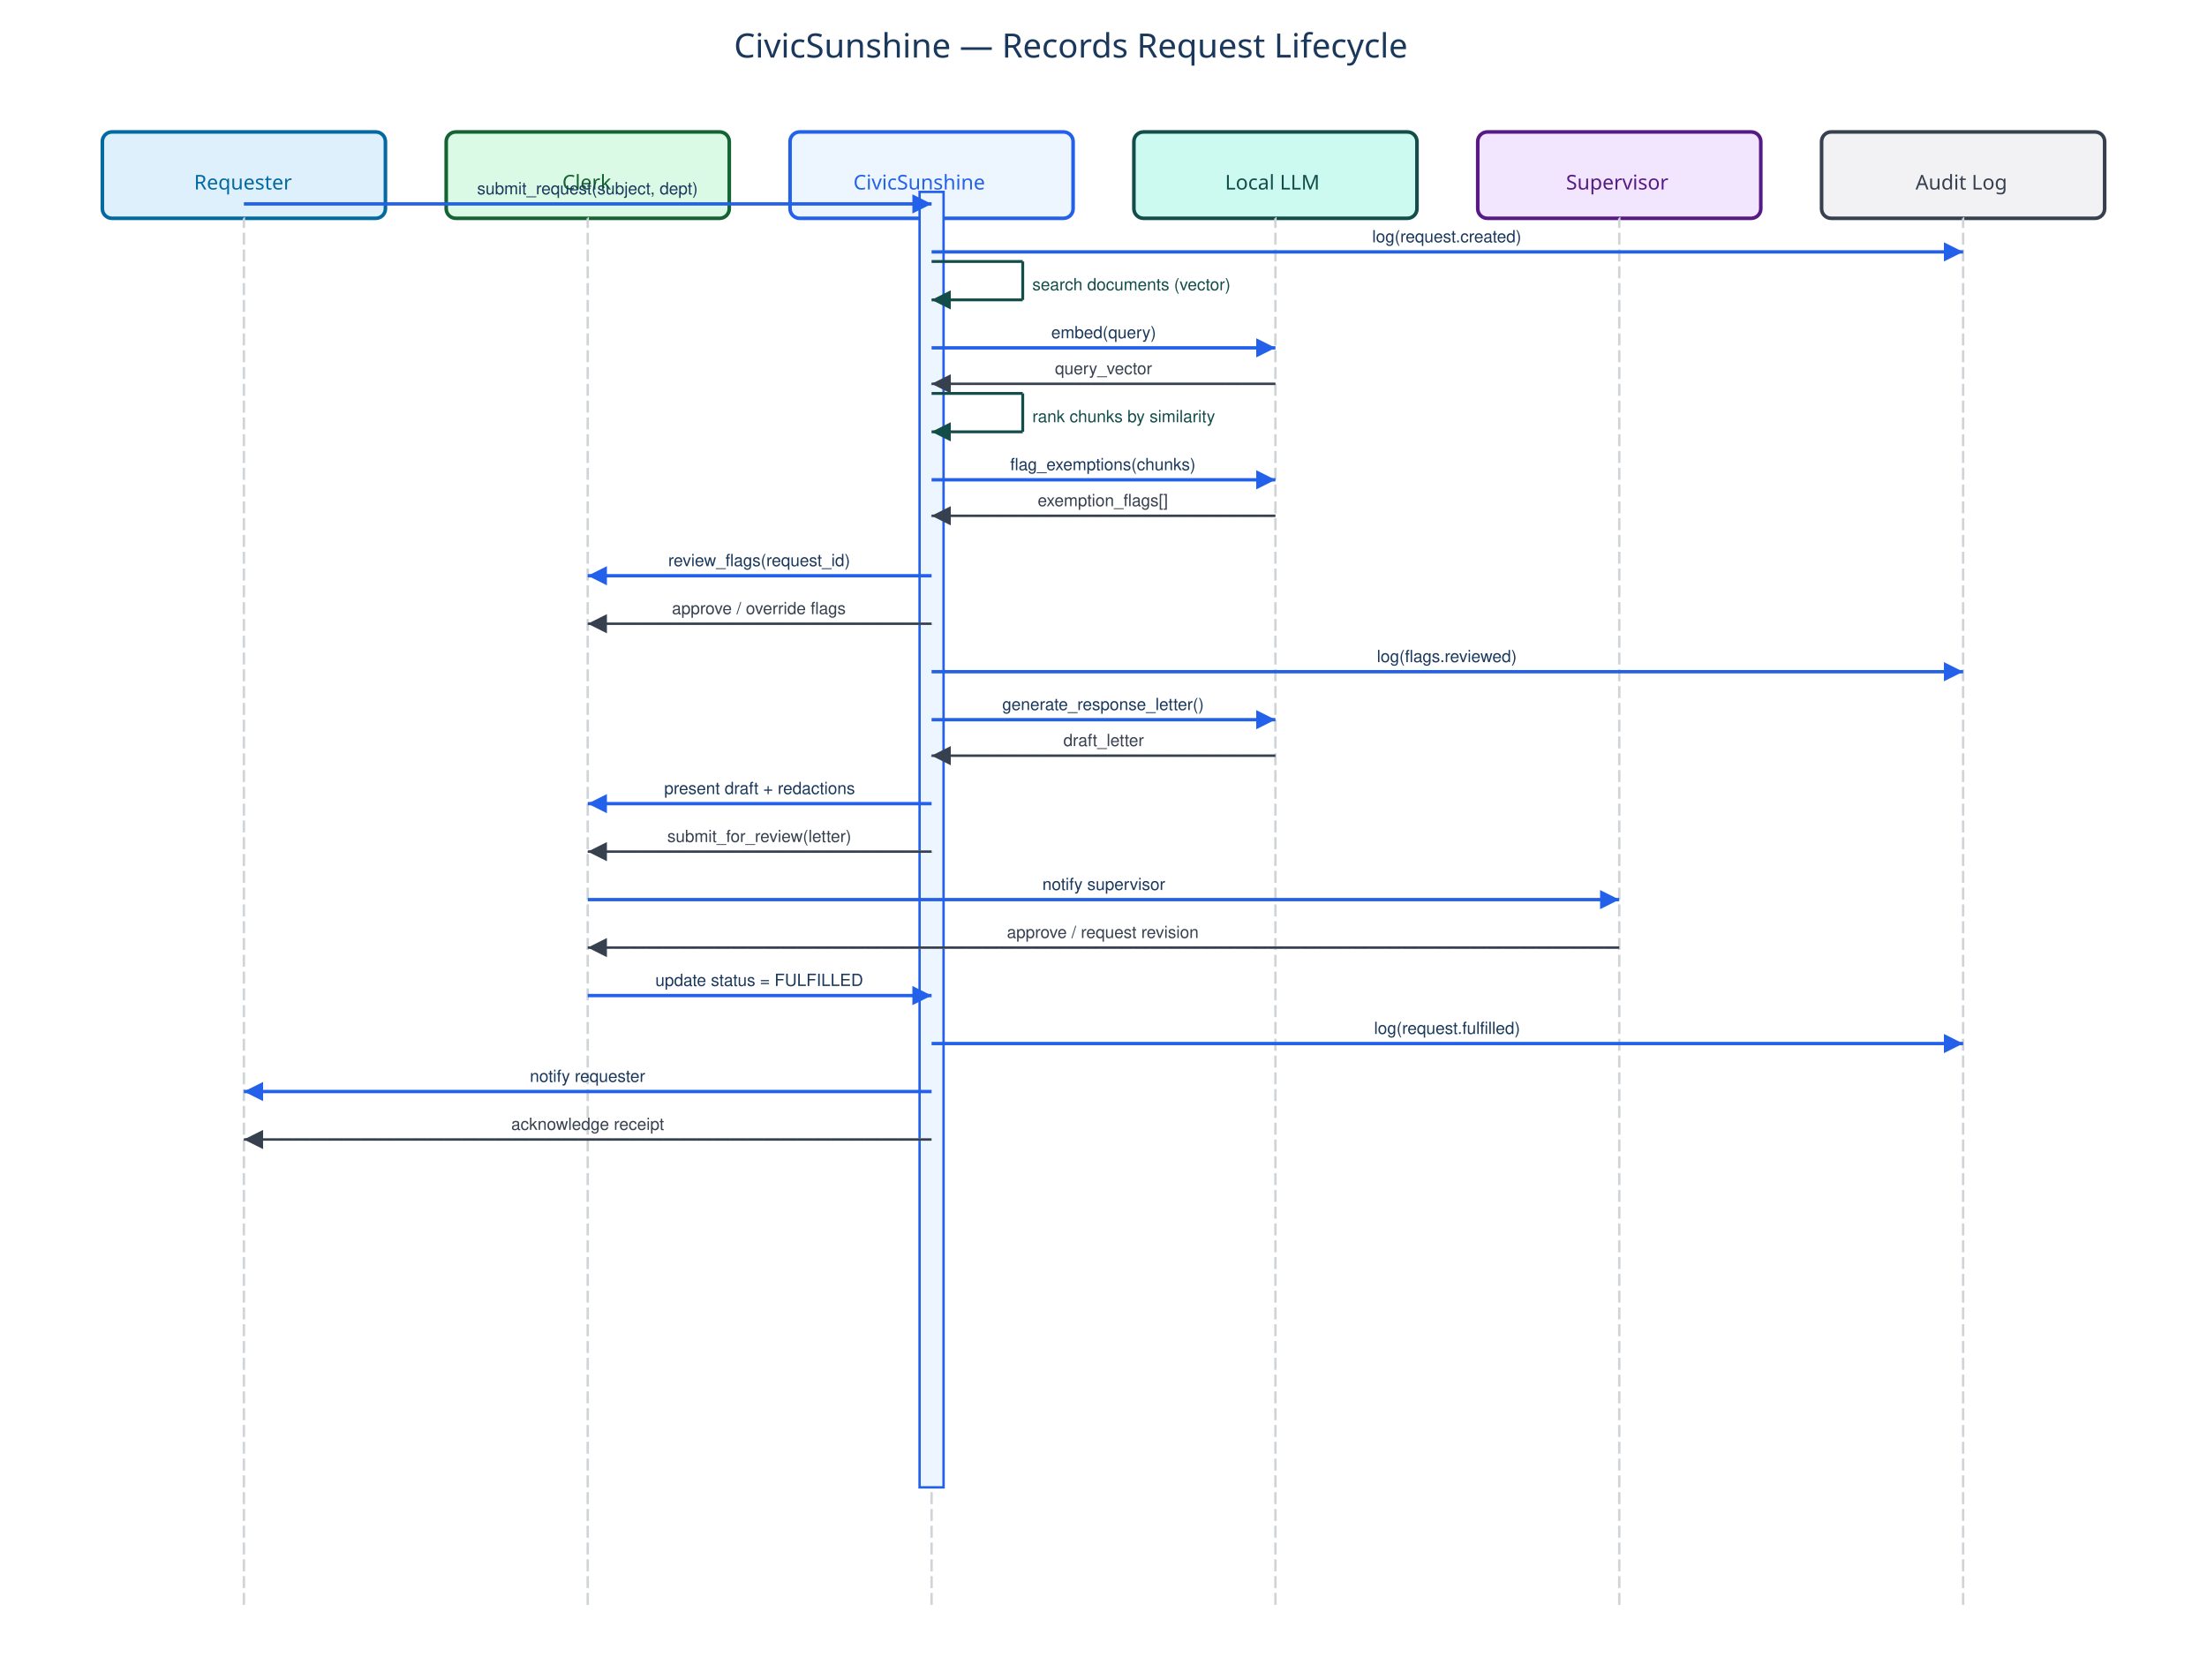
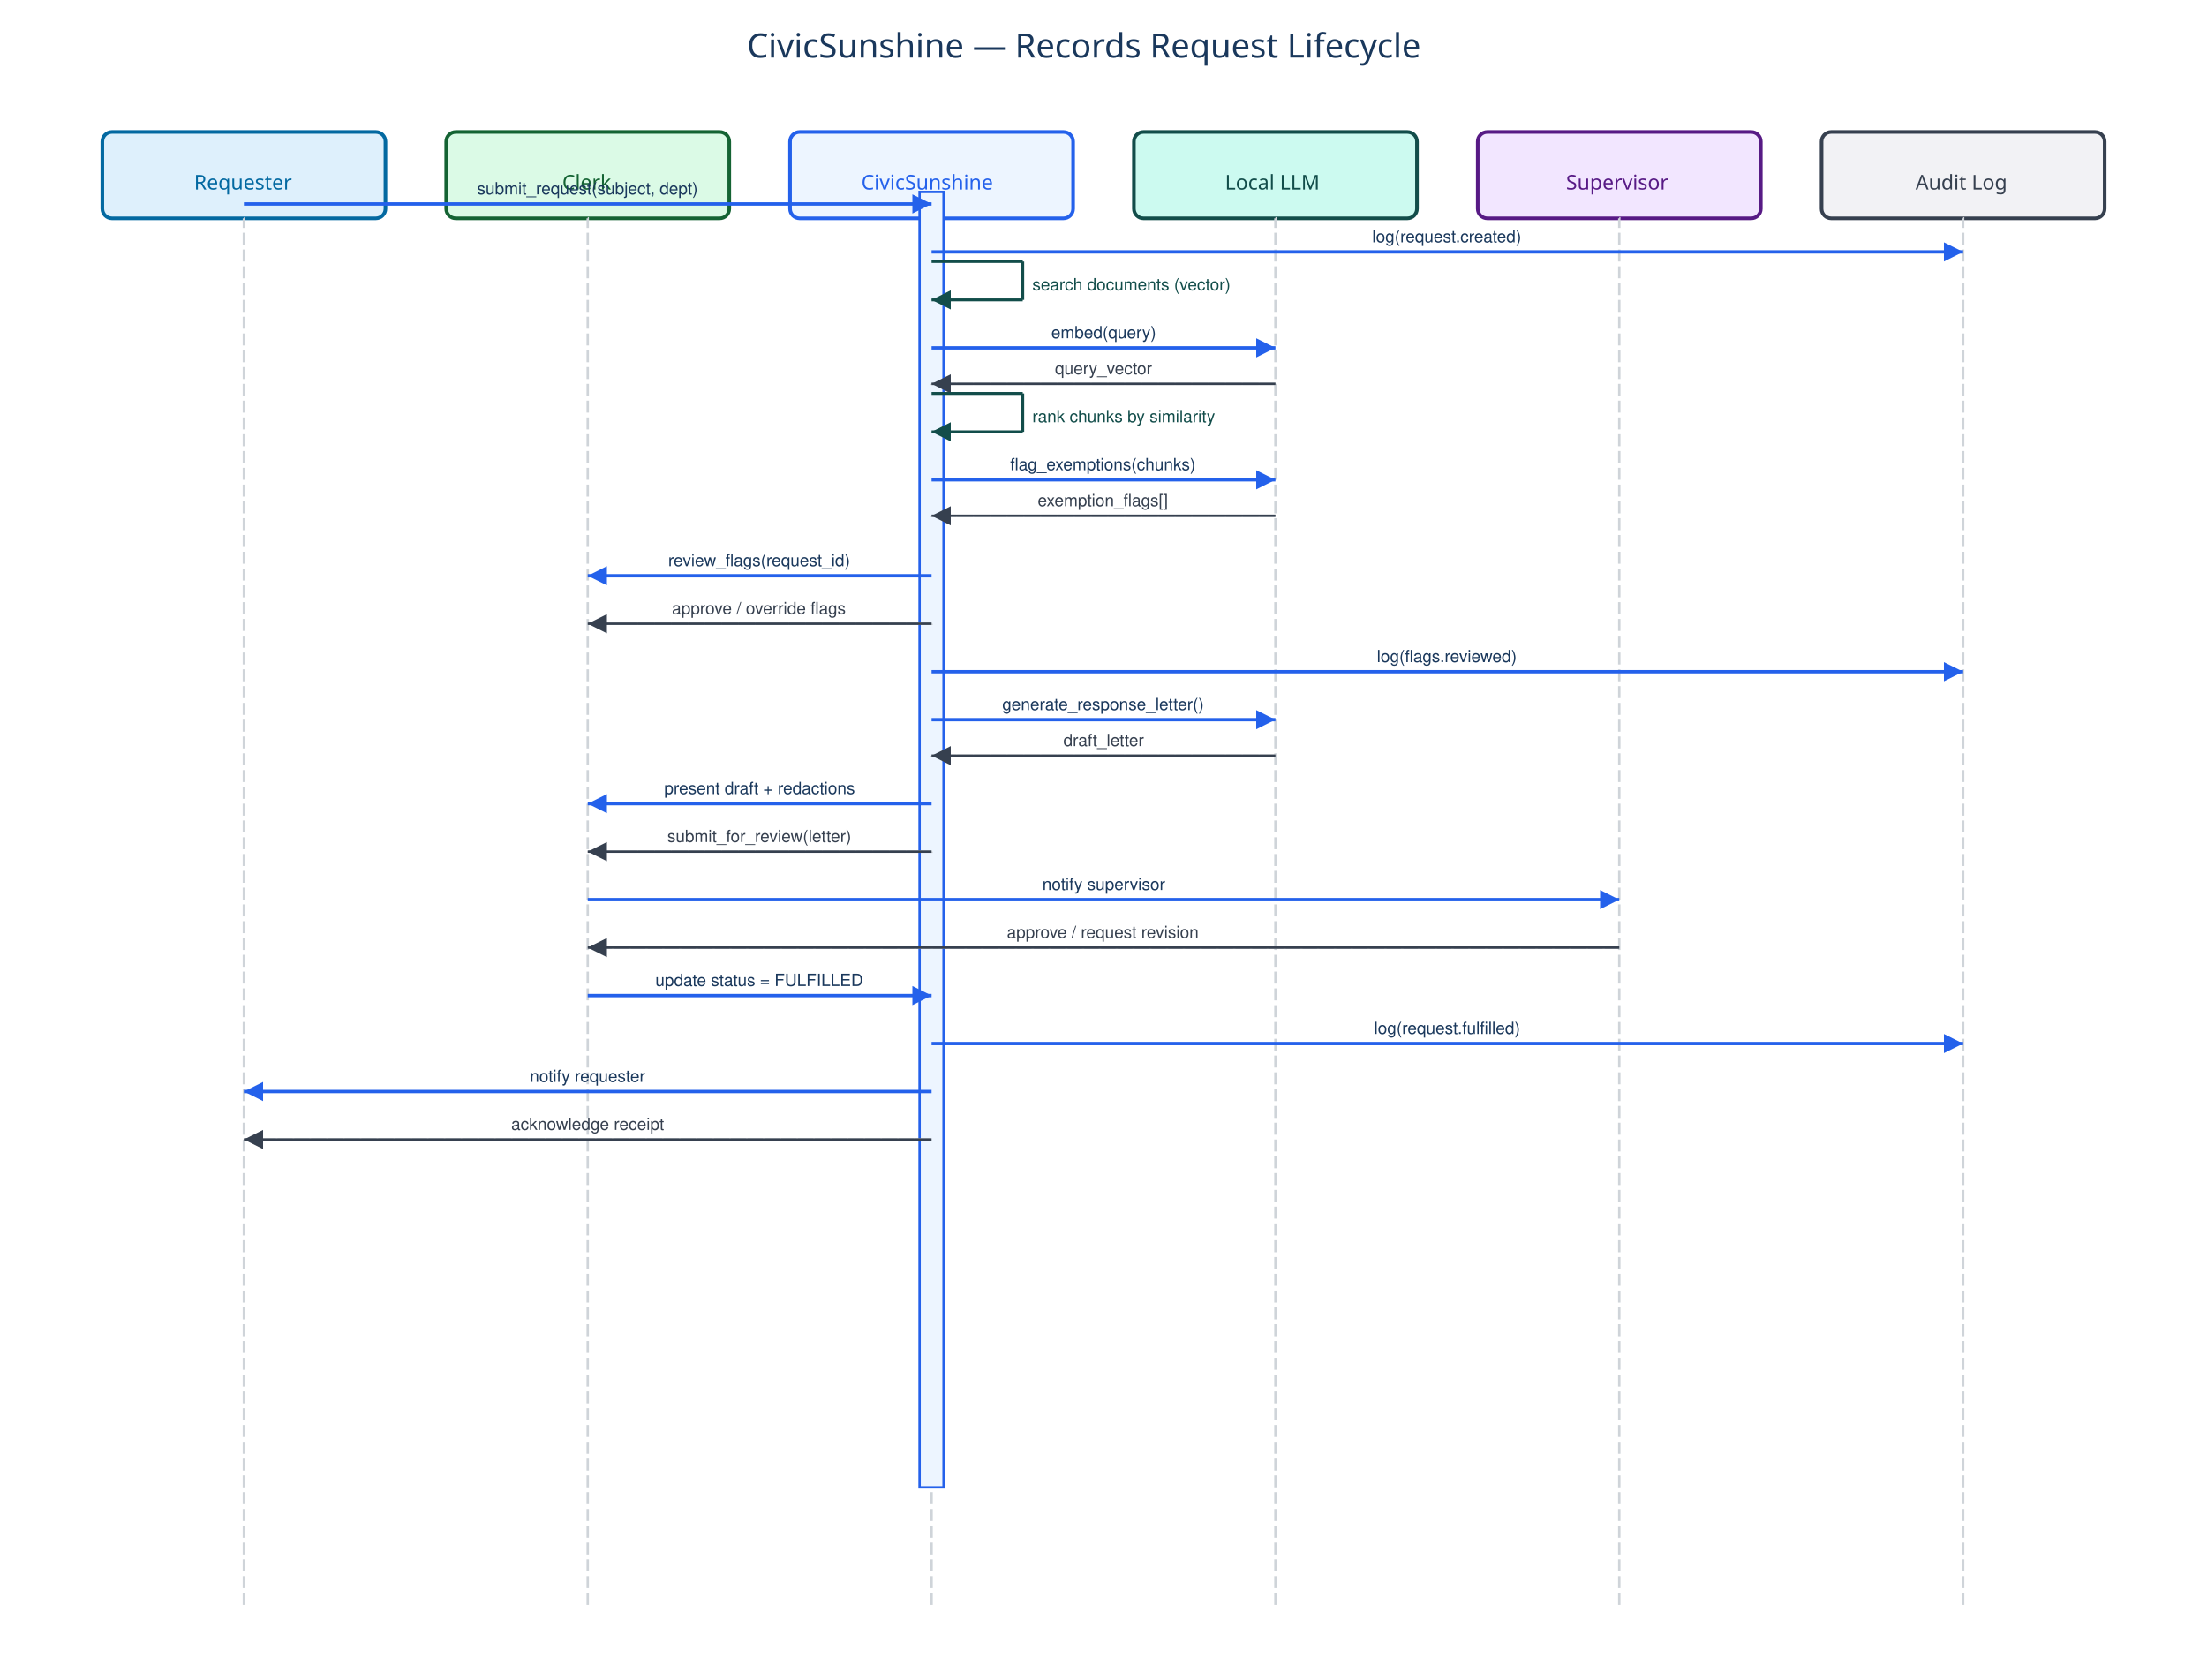
<svg xmlns="http://www.w3.org/2000/svg" width="920" height="700" preserveAspectRatio="xMinYMin meet" viewBox="0 0 920 700" version="1.0" fill-rule="evenodd">
  <clipPath id="clip">
    <rect x="0" y="0" width="920" height="700" />
  </clipPath>
  <g id="group" transform="scale(1,-1) translate(0,-700)" style="clip-path: url(#clip)">
    <g transform="">
      <rect x="0" y="0" width="920" height="700" style="stroke: none; stroke-linecap: butt; stroke-width: 1; fill: rgb(100%,100%,100%); fill-rule: evenodd;" />
-       <text x="305.951" y="676" style="font-family: Helvetica-Bold; font-size: 14px;fill: rgb(10%,22%,36%); stroke:none;" transform="translate(0,1352) scale(1,-1)">CivicSunshine — Records Request Lifecycle</text>
+       <text x="311.397" y="676" style="font-family: Helvetica-Bold; font-size: 14px;fill: rgb(10%,22%,36%); stroke:none;" transform="translate(0,1352) scale(1,-1)">CivicSunshine — Records Request Lifecycle</text>
      <rect x="42.667" y="609" width="118" height="36" rx="4" ry="4" style="stroke: rgb(1%,41%,63%); stroke-linecap: butt; stroke-width: 1.5; fill: rgb(87%,94%,99%); fill-rule: evenodd;" />
      <text x="80.884" y="621" style="font-family: Helvetica-Bold; font-size: 8.5px;fill: rgb(1%,41%,63%); stroke:none;" transform="translate(0,1242) scale(1,-1)">Requester</text>
      <rect x="186.0" y="609" width="118.0" height="36" rx="4" ry="4" style="stroke: rgb(8%,39%,20%); stroke-linecap: butt; stroke-width: 1.5; fill: rgb(86%,98%,90%); fill-rule: evenodd;" />
      <text x="234.371" y="621" style="font-family: Helvetica-Bold; font-size: 8.5px;fill: rgb(8%,39%,20%); stroke:none;" transform="translate(0,1242) scale(1,-1)">Clerk</text>
      <rect x="329.333" y="609" width="118.0" height="36" rx="4" ry="4" style="stroke: rgb(14%,38%,92%); stroke-linecap: butt; stroke-width: 1.5; fill: rgb(93%,96%,100%); fill-rule: evenodd;" />
-       <text x="355.74" y="621" style="font-family: Helvetica-Bold; font-size: 8.5px;fill: rgb(14%,38%,92%); stroke:none;" transform="translate(0,1242) scale(1,-1)">CivicSunshine</text>
+       <text x="359.047" y="621" style="font-family: Helvetica-Bold; font-size: 8.5px;fill: rgb(14%,38%,92%); stroke:none;" transform="translate(0,1242) scale(1,-1)">CivicSunshine</text>
      <rect x="472.667" y="609" width="118.0" height="36" rx="4" ry="4" style="stroke: rgb(7%,30%,29%); stroke-linecap: butt; stroke-width: 1.5; fill: rgb(80%,98%,94%); fill-rule: evenodd;" />
      <text x="510.65" y="621" style="font-family: Helvetica-Bold; font-size: 8.5px;fill: rgb(7%,30%,29%); stroke:none;" transform="translate(0,1242) scale(1,-1)">Local LLM</text>
      <rect x="616.0" y="609" width="118.0" height="36" rx="4" ry="4" style="stroke: rgb(34%,10%,52%); stroke-linecap: butt; stroke-width: 1.5; fill: rgb(95%,90%,100%); fill-rule: evenodd;" />
      <text x="652.798" y="621" style="font-family: Helvetica-Bold; font-size: 8.5px;fill: rgb(34%,10%,52%); stroke:none;" transform="translate(0,1242) scale(1,-1)">Supervisor</text>
      <rect x="759.333" y="609" width="118.0" height="36" rx="4" ry="4" style="stroke: rgb(21%,25%,31%); stroke-linecap: butt; stroke-width: 1.5; fill: rgb(95%,95%,96%); fill-rule: evenodd;" />
      <text x="798.503" y="621" style="font-family: Helvetica-Bold; font-size: 8.5px;fill: rgb(21%,25%,31%); stroke:none;" transform="translate(0,1242) scale(1,-1)">Audit Log</text>
      <path d="M 101.667,609 L 101.667,30 Z" style="stroke: rgb(81%,83%,85%); stroke-linecap: butt; stroke-width: 1; stroke-dasharray: 4, 3;" />
      <path d="M 245,609 L 245,30 Z" style="stroke: rgb(81%,83%,85%); stroke-linecap: butt; stroke-width: 1; stroke-dasharray: 4, 3;" />
      <path d="M 388.333,609 L 388.333,30 Z" style="stroke: rgb(81%,83%,85%); stroke-linecap: butt; stroke-width: 1; stroke-dasharray: 4, 3;" />
      <path d="M 531.667,609 L 531.667,30 Z" style="stroke: rgb(81%,83%,85%); stroke-linecap: butt; stroke-width: 1; stroke-dasharray: 4, 3;" />
      <path d="M 675,609 L 675,30 Z" style="stroke: rgb(81%,83%,85%); stroke-linecap: butt; stroke-width: 1; stroke-dasharray: 4, 3;" />
      <path d="M 818.333,609 L 818.333,30 Z" style="stroke: rgb(81%,83%,85%); stroke-linecap: butt; stroke-width: 1; stroke-dasharray: 4, 3;" />
      <rect x="383.333" y="80" width="10.0" height="540" style="stroke: rgb(14%,38%,92%); stroke-linecap: butt; stroke-width: 1; fill: rgb(93%,96%,100%); fill-rule: evenodd;" />
      <g transform="">
        <path d="M 101.667,615 L 388.333,615 Z" style="stroke: rgb(14%,38%,92%); stroke-linecap: butt; stroke-width: 1.4;" />
        <polygon points="388.333 615, 380.333 619, 380.333 611" style="stroke: rgb(14%,38%,92%); stroke-linecap: butt; stroke-width: 0; fill: rgb(14%,38%,92%); fill-rule: evenodd;" />
      </g>
      <text x="198.898" y="619" style="font-family: Helvetica; font-size: 7px;fill: rgb(10%,22%,36%); stroke:none;" transform="translate(0,1238) scale(1,-1)">submit_request(subject, dept)</text>
      <g transform="">
        <path d="M 388.333,595 L 818.333,595 Z" style="stroke: rgb(14%,38%,92%); stroke-linecap: butt; stroke-width: 1.4;" />
        <polygon points="818.333 595, 810.333 599, 810.333 591" style="stroke: rgb(14%,38%,92%); stroke-linecap: butt; stroke-width: 0; fill: rgb(14%,38%,92%); fill-rule: evenodd;" />
      </g>
      <text x="572.015" y="599" style="font-family: Helvetica; font-size: 7px;fill: rgb(10%,22%,36%); stroke:none;" transform="translate(0,1198) scale(1,-1)">log(request.created)</text>
      <path d="M 388.333,591 L 426.333,591 Z" style="stroke: rgb(7%,30%,29%); stroke-linecap: butt; stroke-width: 1.2;" />
      <path d="M 426.333,591 L 426.333,575 Z" style="stroke: rgb(7%,30%,29%); stroke-linecap: butt; stroke-width: 1.2;" />
      <g transform="">
        <path d="M 426.333,575 L 388.333,575 Z" style="stroke: rgb(7%,30%,29%); stroke-linecap: butt; stroke-width: 1.2;" />
        <polygon points="388.333 575, 396.333 571, 396.333 579" style="stroke: rgb(7%,30%,29%); stroke-linecap: butt; stroke-width: 0; fill: rgb(7%,30%,29%); fill-rule: evenodd;" />
      </g>
      <text x="430.333" y="579" style="font-family: Helvetica; font-size: 7px;fill: rgb(7%,30%,29%); stroke:none;" transform="translate(0,1158) scale(1,-1)">search documents (vector)</text>
      <g transform="">
        <path d="M 388.333,555 L 531.667,555 Z" style="stroke: rgb(14%,38%,92%); stroke-linecap: butt; stroke-width: 1.4;" />
        <polygon points="531.667 555, 523.667 559, 523.667 551" style="stroke: rgb(14%,38%,92%); stroke-linecap: butt; stroke-width: 0; fill: rgb(14%,38%,92%); fill-rule: evenodd;" />
      </g>
      <text x="438.216" y="559" style="font-family: Helvetica; font-size: 7px;fill: rgb(10%,22%,36%); stroke:none;" transform="translate(0,1118) scale(1,-1)">embed(query)</text>
      <path d="M 531.667,540 L 388.333,540 Z" style="stroke: rgb(81%,83%,85%); stroke-linecap: butt; stroke-width: 1; stroke-dasharray: 4, 3;" />
      <g transform="">
        <path d="M 531.667,540 L 388.333,540 Z" style="stroke: rgb(21%,25%,31%); stroke-linecap: butt; stroke-width: 1;" />
        <polygon points="388.333 540, 396.333 536, 396.333 544" style="stroke: rgb(21%,25%,31%); stroke-linecap: butt; stroke-width: 0; fill: rgb(21%,25%,31%); fill-rule: evenodd;" />
      </g>
      <text x="439.77" y="544" style="font-family: Helvetica; font-size: 7px;fill: rgb(21%,25%,31%); stroke:none;" transform="translate(0,1088) scale(1,-1)">query_vector</text>
      <path d="M 388.333,536 L 426.333,536 Z" style="stroke: rgb(7%,30%,29%); stroke-linecap: butt; stroke-width: 1.2;" />
      <path d="M 426.333,536 L 426.333,520 Z" style="stroke: rgb(7%,30%,29%); stroke-linecap: butt; stroke-width: 1.2;" />
      <g transform="">
        <path d="M 426.333,520 L 388.333,520 Z" style="stroke: rgb(7%,30%,29%); stroke-linecap: butt; stroke-width: 1.2;" />
        <polygon points="388.333 520, 396.333 516, 396.333 524" style="stroke: rgb(7%,30%,29%); stroke-linecap: butt; stroke-width: 0; fill: rgb(7%,30%,29%); fill-rule: evenodd;" />
      </g>
      <text x="430.333" y="524" style="font-family: Helvetica; font-size: 7px;fill: rgb(7%,30%,29%); stroke:none;" transform="translate(0,1048) scale(1,-1)">rank chunks by similarity</text>
      <g transform="">
        <path d="M 388.333,500 L 531.667,500 Z" style="stroke: rgb(14%,38%,92%); stroke-linecap: butt; stroke-width: 1.4;" />
        <polygon points="531.667 500, 523.667 504, 523.667 496" style="stroke: rgb(14%,38%,92%); stroke-linecap: butt; stroke-width: 0; fill: rgb(14%,38%,92%); fill-rule: evenodd;" />
      </g>
      <text x="421.097" y="504" style="font-family: Helvetica; font-size: 7px;fill: rgb(10%,22%,36%); stroke:none;" transform="translate(0,1008) scale(1,-1)">flag_exemptions(chunks)</text>
      <path d="M 531.667,485 L 388.333,485 Z" style="stroke: rgb(81%,83%,85%); stroke-linecap: butt; stroke-width: 1; stroke-dasharray: 4, 3;" />
      <g transform="">
        <path d="M 531.667,485 L 388.333,485 Z" style="stroke: rgb(21%,25%,31%); stroke-linecap: butt; stroke-width: 1;" />
        <polygon points="388.333 485, 396.333 481, 396.333 489" style="stroke: rgb(21%,25%,31%); stroke-linecap: butt; stroke-width: 0; fill: rgb(21%,25%,31%); fill-rule: evenodd;" />
      </g>
      <text x="432.57" y="489" style="font-family: Helvetica; font-size: 7px;fill: rgb(21%,25%,31%); stroke:none;" transform="translate(0,978) scale(1,-1)">exemption_flags[]</text>
      <g transform="">
        <path d="M 388.333,460 L 245,460 Z" style="stroke: rgb(14%,38%,92%); stroke-linecap: butt; stroke-width: 1.4;" />
        <polygon points="245 460, 253 456, 253 464" style="stroke: rgb(14%,38%,92%); stroke-linecap: butt; stroke-width: 0; fill: rgb(14%,38%,92%); fill-rule: evenodd;" />
      </g>
      <text x="278.545" y="464" style="font-family: Helvetica; font-size: 7px;fill: rgb(10%,22%,36%); stroke:none;" transform="translate(0,928) scale(1,-1)">review_flags(request_id)</text>
      <path d="M 245,440 L 388.333,440 Z" style="stroke: rgb(81%,83%,85%); stroke-linecap: butt; stroke-width: 1; stroke-dasharray: 4, 3;" />
      <g transform="">
        <path d="M 388.333,440 L 245,440 Z" style="stroke: rgb(21%,25%,31%); stroke-linecap: butt; stroke-width: 1;" />
        <polygon points="245 440, 253 436, 253 444" style="stroke: rgb(21%,25%,31%); stroke-linecap: butt; stroke-width: 0; fill: rgb(21%,25%,31%); fill-rule: evenodd;" />
      </g>
      <text x="280.095" y="444" style="font-family: Helvetica; font-size: 7px;fill: rgb(21%,25%,31%); stroke:none;" transform="translate(0,888) scale(1,-1)">approve / override flags</text>
      <g transform="">
        <path d="M 388.333,420 L 818.333,420 Z" style="stroke: rgb(14%,38%,92%); stroke-linecap: butt; stroke-width: 1.4;" />
        <polygon points="818.333 420, 810.333 424, 810.333 416" style="stroke: rgb(14%,38%,92%); stroke-linecap: butt; stroke-width: 0; fill: rgb(14%,38%,92%); fill-rule: evenodd;" />
      </g>
      <text x="573.965" y="424" style="font-family: Helvetica; font-size: 7px;fill: rgb(10%,22%,36%); stroke:none;" transform="translate(0,848) scale(1,-1)">log(flags.reviewed)</text>
      <g transform="">
        <path d="M 388.333,400 L 531.667,400 Z" style="stroke: rgb(14%,38%,92%); stroke-linecap: butt; stroke-width: 1.4;" />
        <polygon points="531.667 400, 523.667 404, 523.667 396" style="stroke: rgb(14%,38%,92%); stroke-linecap: butt; stroke-width: 0; fill: rgb(14%,38%,92%); fill-rule: evenodd;" />
      </g>
      <text x="417.786" y="404" style="font-family: Helvetica; font-size: 7px;fill: rgb(10%,22%,36%); stroke:none;" transform="translate(0,808) scale(1,-1)">generate_response_letter()</text>
      <path d="M 531.667,385 L 388.333,385 Z" style="stroke: rgb(81%,83%,85%); stroke-linecap: butt; stroke-width: 1; stroke-dasharray: 4, 3;" />
      <g transform="">
        <path d="M 531.667,385 L 388.333,385 Z" style="stroke: rgb(21%,25%,31%); stroke-linecap: butt; stroke-width: 1;" />
        <polygon points="388.333 385, 396.333 381, 396.333 389" style="stroke: rgb(21%,25%,31%); stroke-linecap: butt; stroke-width: 0; fill: rgb(21%,25%,31%); fill-rule: evenodd;" />
      </g>
      <text x="443.27" y="389" style="font-family: Helvetica; font-size: 7px;fill: rgb(21%,25%,31%); stroke:none;" transform="translate(0,778) scale(1,-1)">draft_letter</text>
      <g transform="">
        <path d="M 388.333,365 L 245,365 Z" style="stroke: rgb(14%,38%,92%); stroke-linecap: butt; stroke-width: 1.4;" />
        <polygon points="245 365, 253 361, 253 369" style="stroke: rgb(14%,38%,92%); stroke-linecap: butt; stroke-width: 0; fill: rgb(14%,38%,92%); fill-rule: evenodd;" />
      </g>
      <text x="276.882" y="369" style="font-family: Helvetica; font-size: 7px;fill: rgb(10%,22%,36%); stroke:none;" transform="translate(0,738) scale(1,-1)">present draft + redactions</text>
      <path d="M 245,345 L 388.333,345 Z" style="stroke: rgb(81%,83%,85%); stroke-linecap: butt; stroke-width: 1; stroke-dasharray: 4, 3;" />
      <g transform="">
        <path d="M 388.333,345 L 245,345 Z" style="stroke: rgb(21%,25%,31%); stroke-linecap: butt; stroke-width: 1;" />
        <polygon points="245 345, 253 341, 253 349" style="stroke: rgb(21%,25%,31%); stroke-linecap: butt; stroke-width: 0; fill: rgb(21%,25%,31%); fill-rule: evenodd;" />
      </g>
      <text x="278.16" y="349" style="font-family: Helvetica; font-size: 7px;fill: rgb(21%,25%,31%); stroke:none;" transform="translate(0,698) scale(1,-1)">submit_for_review(letter)</text>
      <g transform="">
        <path d="M 245,325 L 675,325 Z" style="stroke: rgb(14%,38%,92%); stroke-linecap: butt; stroke-width: 1.4;" />
        <polygon points="675 325, 667 329, 667 321" style="stroke: rgb(14%,38%,92%); stroke-linecap: butt; stroke-width: 0; fill: rgb(14%,38%,92%); fill-rule: evenodd;" />
      </g>
      <text x="434.52" y="329" style="font-family: Helvetica; font-size: 7px;fill: rgb(10%,22%,36%); stroke:none;" transform="translate(0,658) scale(1,-1)">notify supervisor</text>
      <path d="M 675,305 L 245,305 Z" style="stroke: rgb(81%,83%,85%); stroke-linecap: butt; stroke-width: 1; stroke-dasharray: 4, 3;" />
      <g transform="">
        <path d="M 675,305 L 245,305 Z" style="stroke: rgb(21%,25%,31%); stroke-linecap: butt; stroke-width: 1;" />
        <polygon points="245 305, 253 301, 253 309" style="stroke: rgb(21%,25%,31%); stroke-linecap: butt; stroke-width: 0; fill: rgb(21%,25%,31%); fill-rule: evenodd;" />
      </g>
      <text x="419.733" y="309" style="font-family: Helvetica; font-size: 7px;fill: rgb(21%,25%,31%); stroke:none;" transform="translate(0,618) scale(1,-1)">approve / request revision</text>
      <g transform="">
        <path d="M 245,285 L 388.333,285 Z" style="stroke: rgb(14%,38%,92%); stroke-linecap: butt; stroke-width: 1.4;" />
        <polygon points="388.333 285, 380.333 289, 380.333 281" style="stroke: rgb(14%,38%,92%); stroke-linecap: butt; stroke-width: 0; fill: rgb(14%,38%,92%); fill-rule: evenodd;" />
      </g>
      <text x="273.186" y="289" style="font-family: Helvetica; font-size: 7px;fill: rgb(10%,22%,36%); stroke:none;" transform="translate(0,578) scale(1,-1)">update status = FULFILLED</text>
      <g transform="">
        <path d="M 388.333,265 L 818.333,265 Z" style="stroke: rgb(14%,38%,92%); stroke-linecap: butt; stroke-width: 1.4;" />
        <polygon points="818.333 265, 810.333 269, 810.333 261" style="stroke: rgb(14%,38%,92%); stroke-linecap: butt; stroke-width: 0; fill: rgb(14%,38%,92%); fill-rule: evenodd;" />
      </g>
      <text x="572.796" y="269" style="font-family: Helvetica; font-size: 7px;fill: rgb(10%,22%,36%); stroke:none;" transform="translate(0,538) scale(1,-1)">log(request.fulfilled)</text>
      <g transform="">
        <path d="M 388.333,245 L 101.667,245 Z" style="stroke: rgb(14%,38%,92%); stroke-linecap: butt; stroke-width: 1.4;" />
        <polygon points="101.667 245, 109.667 241, 109.667 249" style="stroke: rgb(14%,38%,92%); stroke-linecap: butt; stroke-width: 0; fill: rgb(14%,38%,92%); fill-rule: evenodd;" />
      </g>
      <text x="220.878" y="249" style="font-family: Helvetica; font-size: 7px;fill: rgb(10%,22%,36%); stroke:none;" transform="translate(0,498) scale(1,-1)">notify requester</text>
      <path d="M 101.667,225 L 388.333,225 Z" style="stroke: rgb(81%,83%,85%); stroke-linecap: butt; stroke-width: 1; stroke-dasharray: 4, 3;" />
      <g transform="">
        <path d="M 388.333,225 L 101.667,225 Z" style="stroke: rgb(21%,25%,31%); stroke-linecap: butt; stroke-width: 1;" />
        <polygon points="101.667 225, 109.667 221, 109.667 229" style="stroke: rgb(21%,25%,31%); stroke-linecap: butt; stroke-width: 0; fill: rgb(21%,25%,31%); fill-rule: evenodd;" />
      </g>
      <text x="213.098" y="229" style="font-family: Helvetica; font-size: 7px;fill: rgb(21%,25%,31%); stroke:none;" transform="translate(0,458) scale(1,-1)">acknowledge receipt</text>
    </g>
  </g>
</svg>
